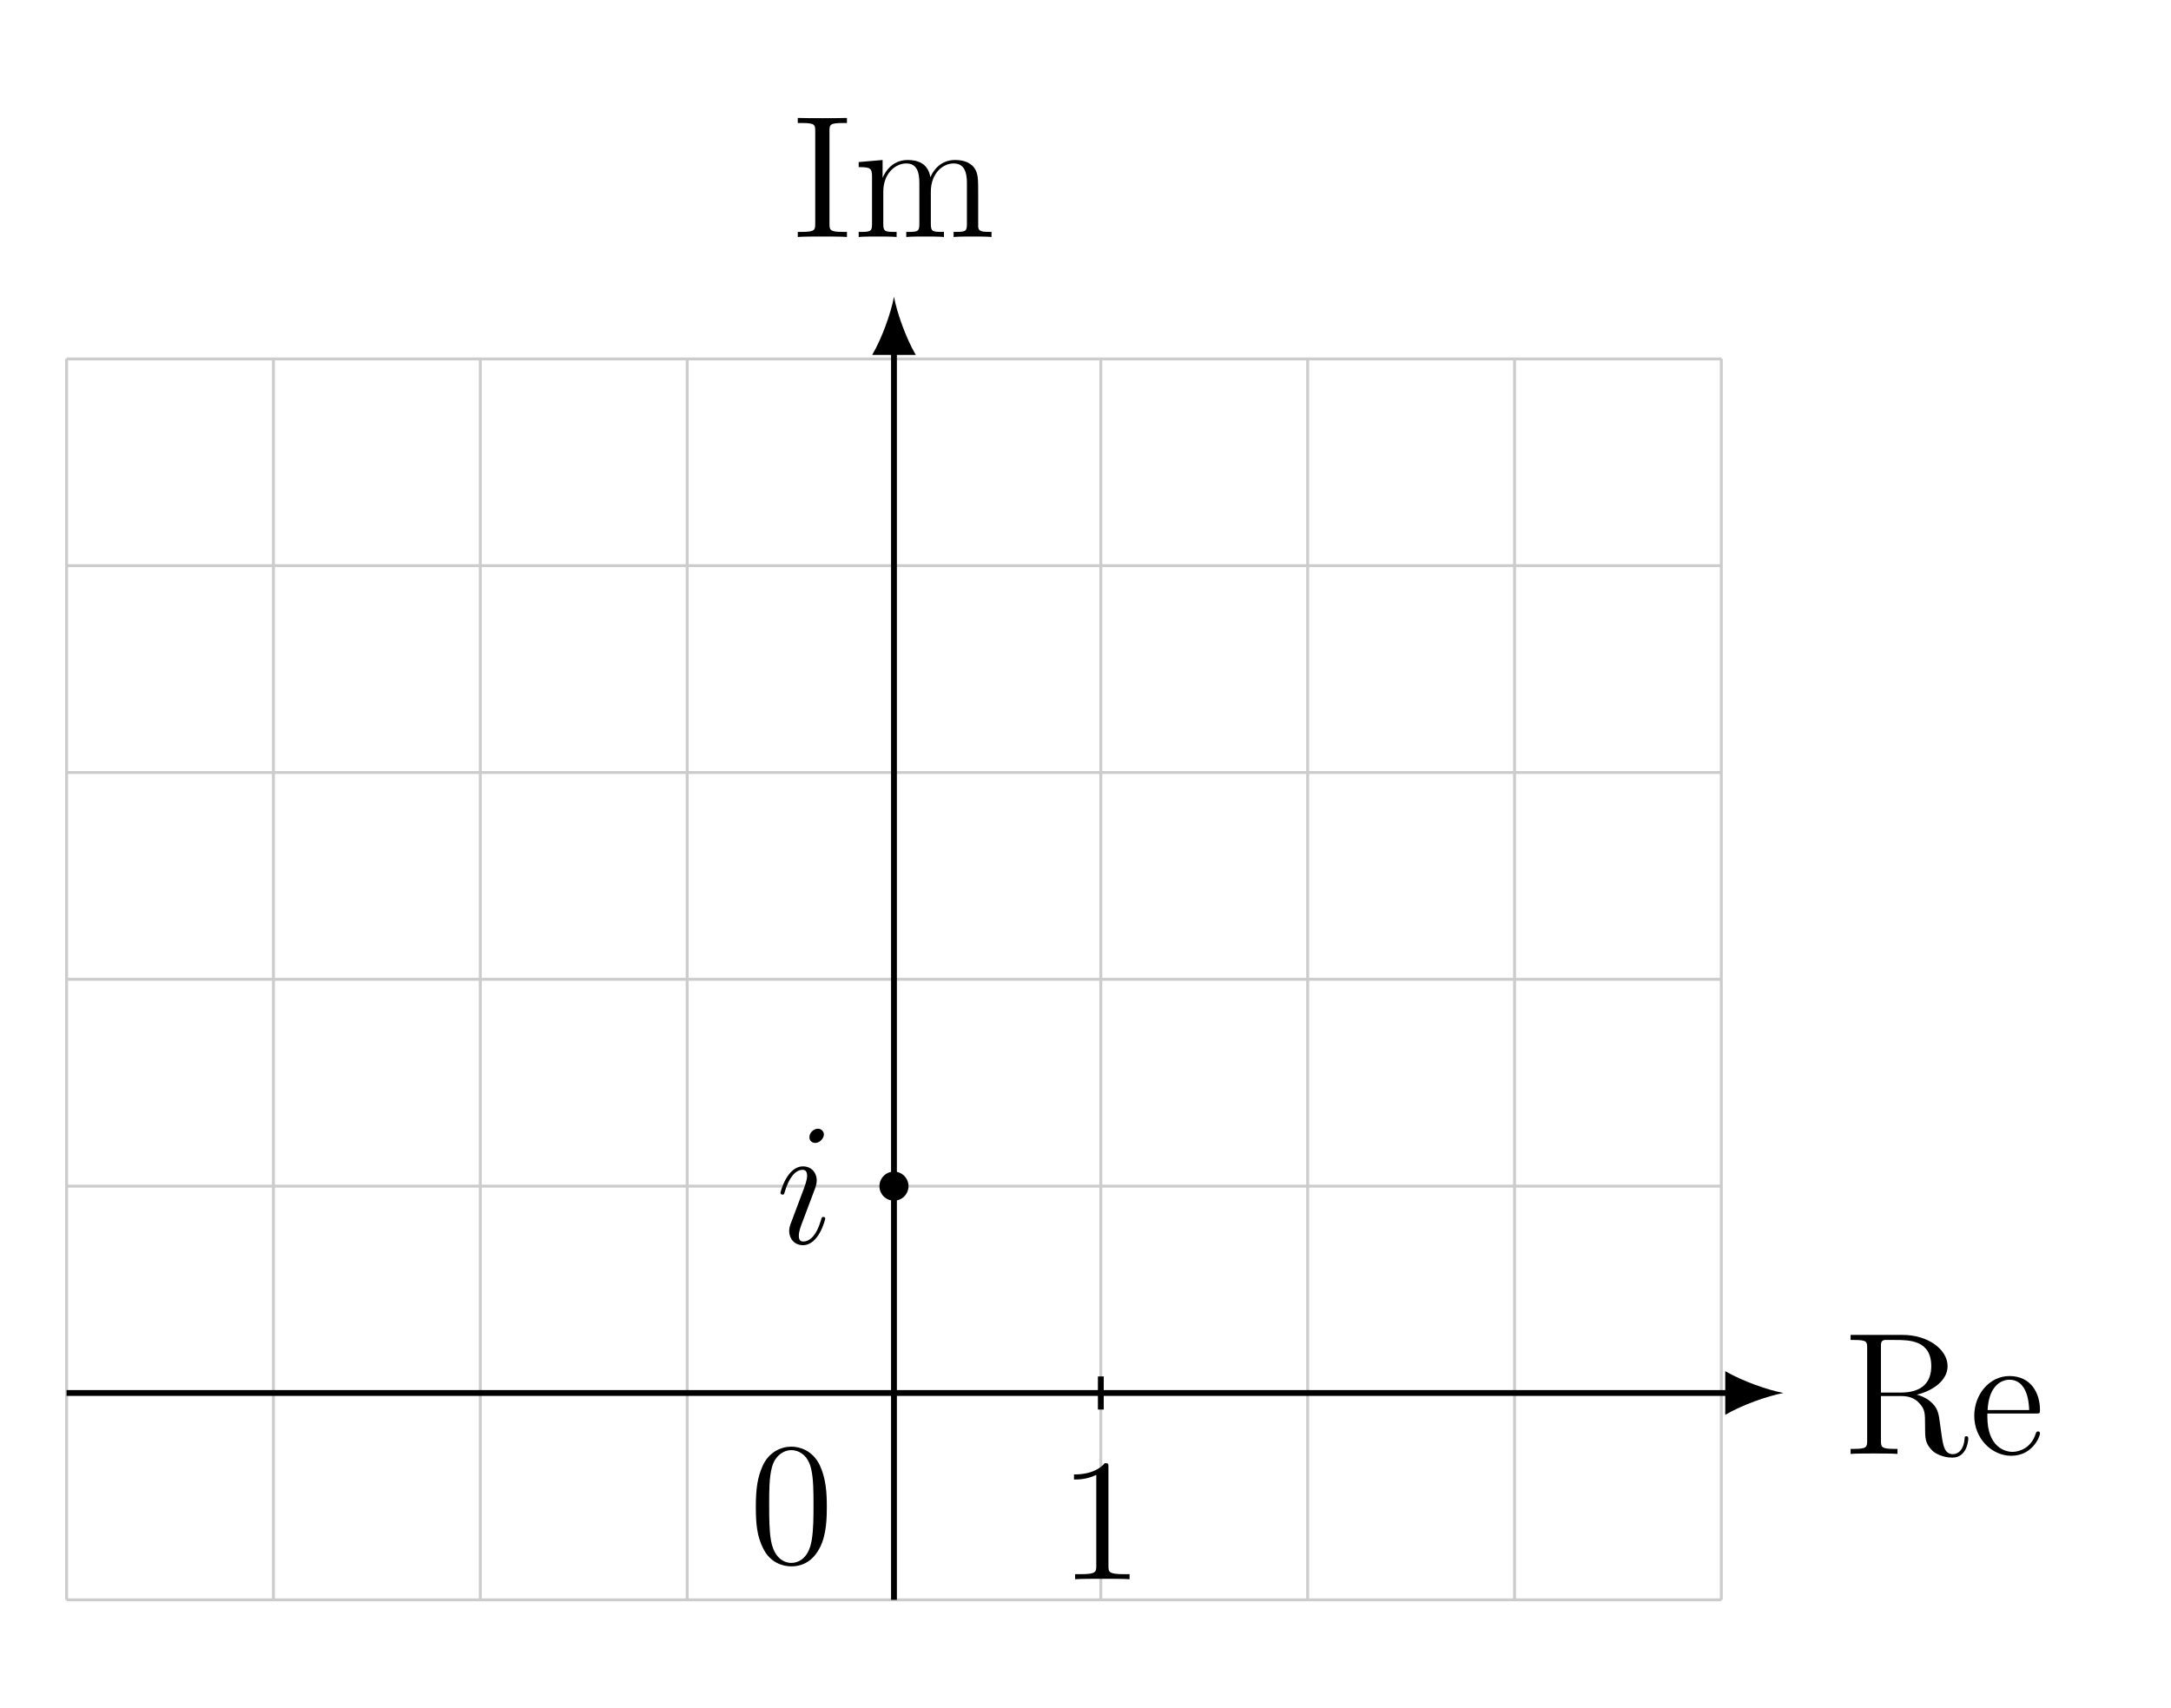
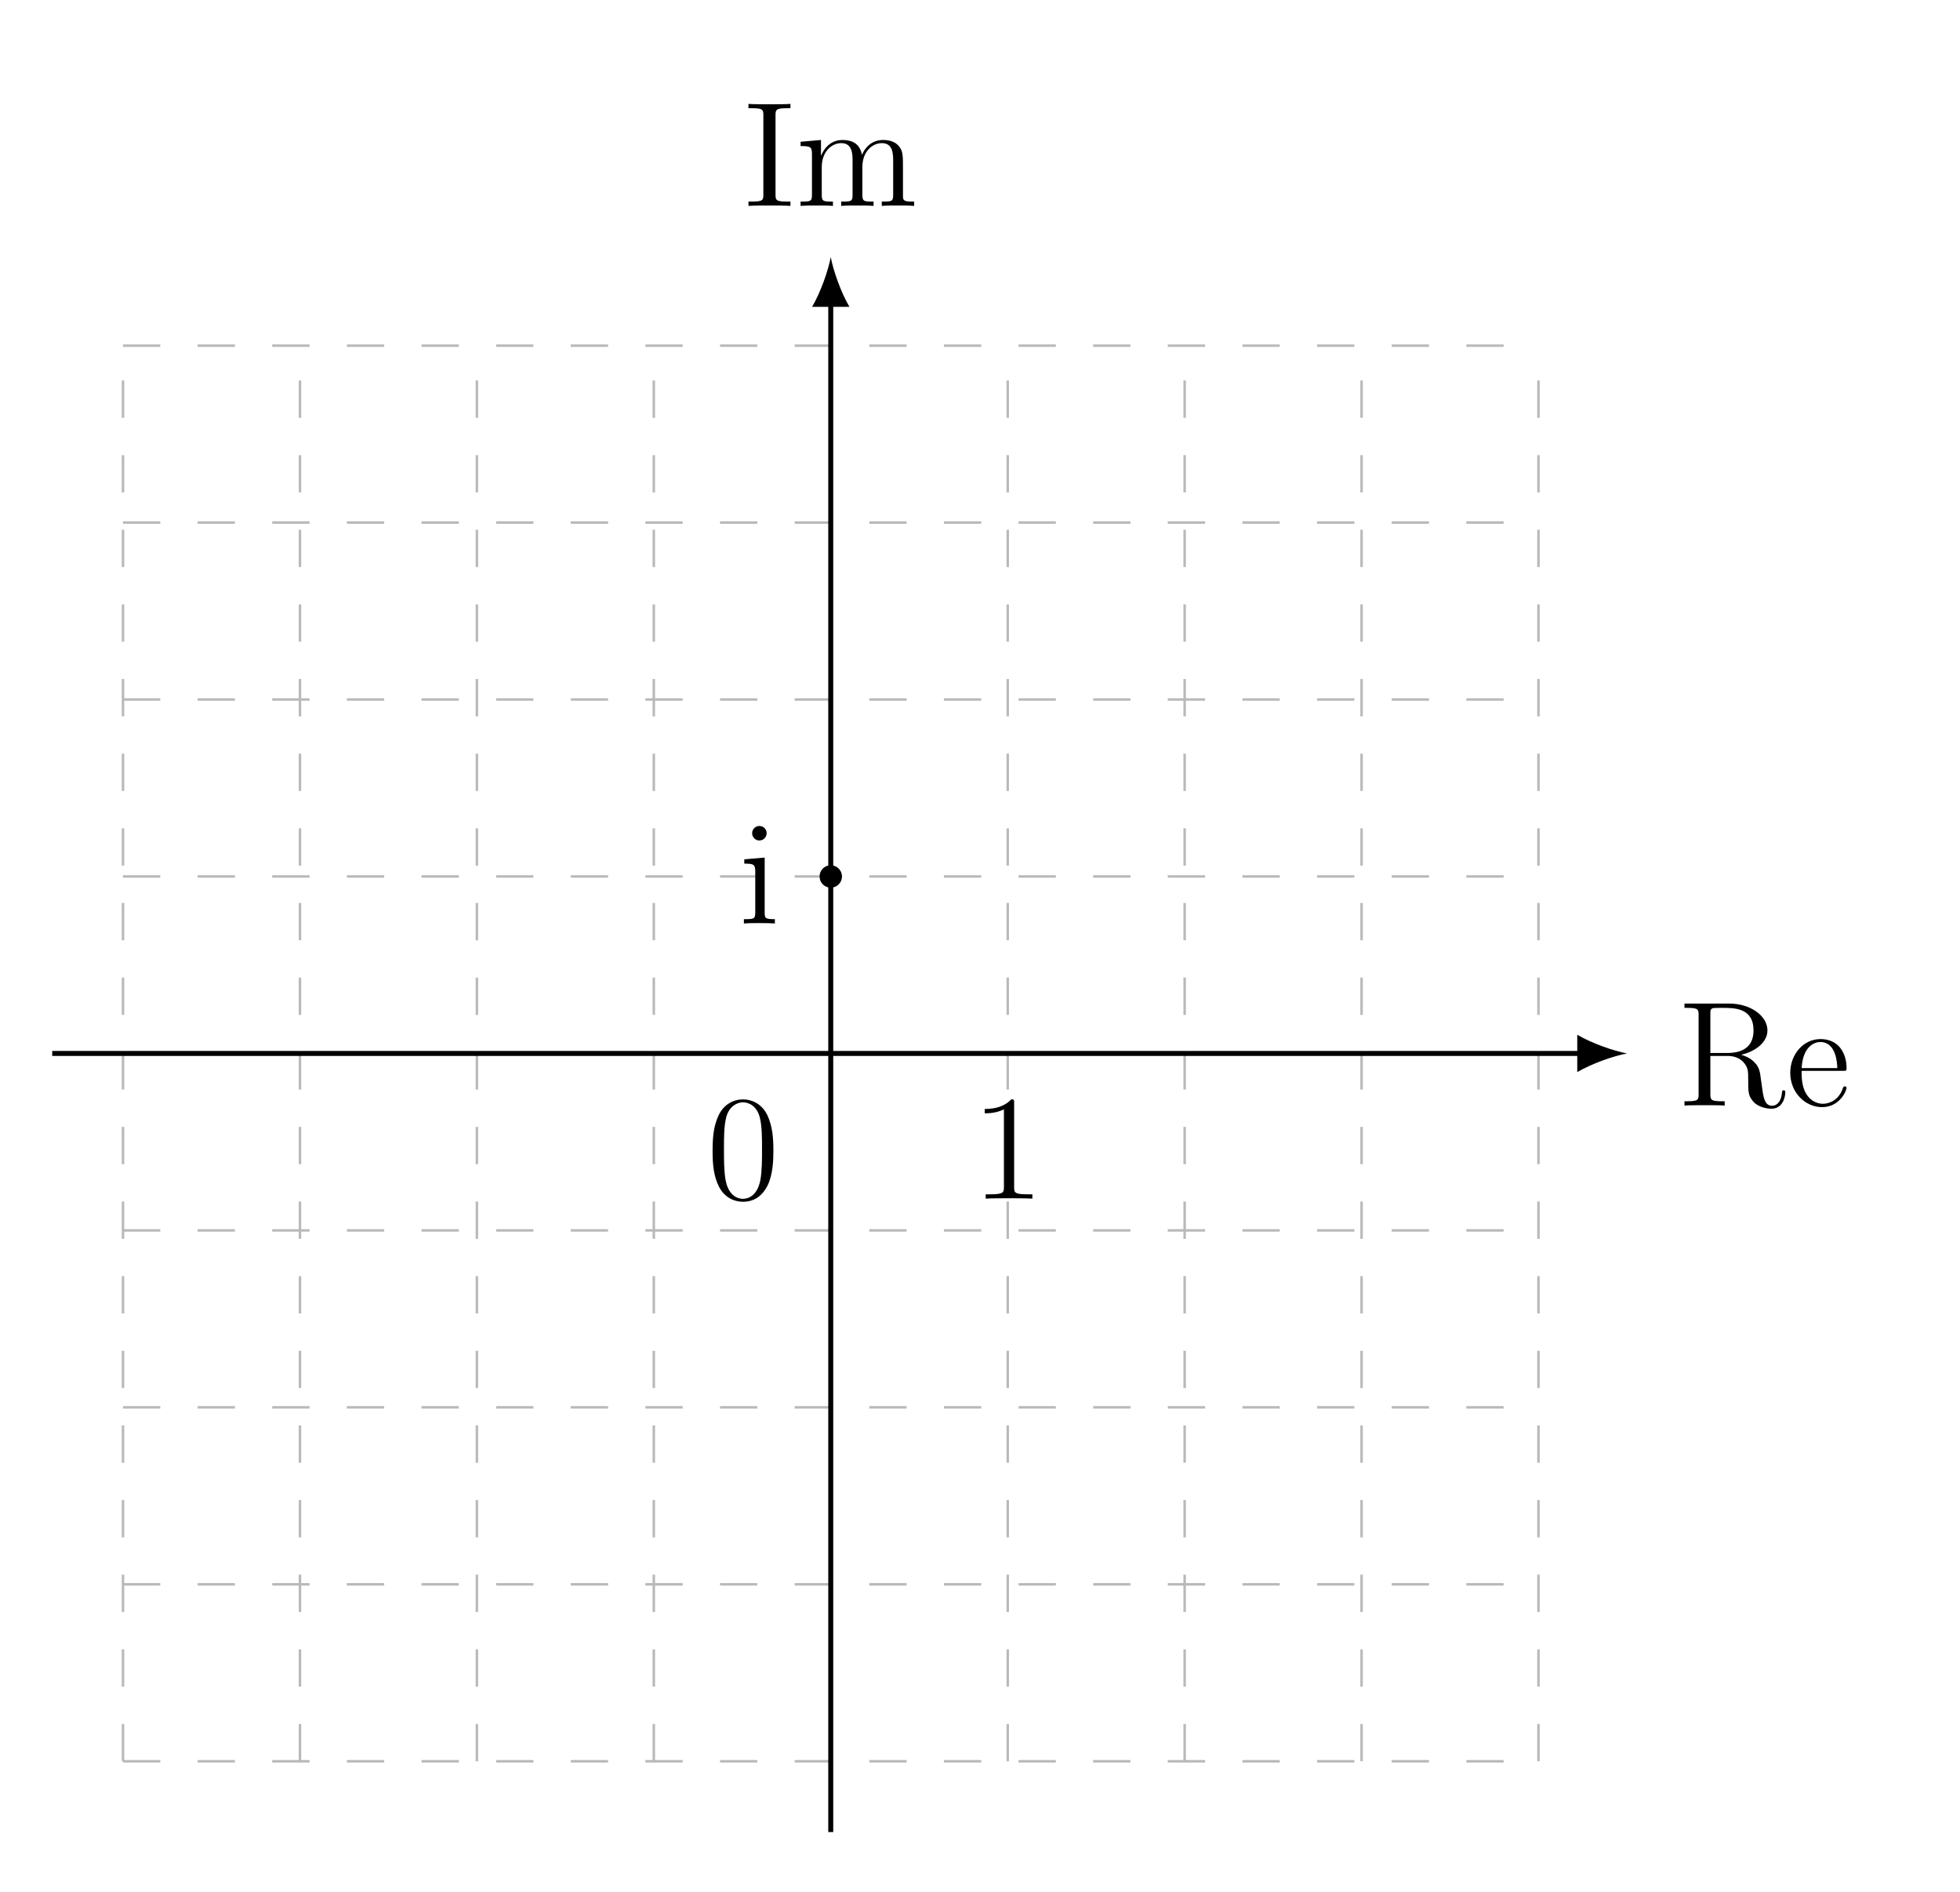
- <svg xmlns="http://www.w3.org/2000/svg" xmlns:xlink="http://www.w3.org/1999/xlink" width="147.627pt" height="116.108pt" viewBox="0 0 147.627 116.108" version="1.2">
+ <svg xmlns="http://www.w3.org/2000/svg" xmlns:xlink="http://www.w3.org/1999/xlink" width="156.13pt" height="150.666pt" viewBox="0 0 156.13 150.666" version="1.2">
  <defs>
    <g>
      <symbol overflow="visible" id="glyph0-0">
        <path style="stroke:none;" d="" />
      </symbol>
      <symbol overflow="visible" id="glyph0-1">
-         <path style="stroke:none;" d="M 8.5 -1.031 C 8.5 -1.109 8.5 -1.203 8.375 -1.203 C 8.25 -1.203 8.25 -1.141 8.25 -1.016 C 8.188 -0.312 7.844 0.016 7.453 0.016 C 6.906 0.016 6.797 -0.547 6.703 -1.172 L 6.578 -2.062 C 6.5 -2.656 6.453 -3.031 6.094 -3.406 C 5.969 -3.531 5.656 -3.859 5 -4.031 C 6.172 -4.312 7.094 -5.047 7.094 -5.969 C 7.094 -7.109 5.75 -8.094 4.047 -8.094 L 0.5 -8.094 L 0.5 -7.75 L 0.734 -7.75 C 1.594 -7.75 1.625 -7.641 1.625 -7.203 L 1.625 -0.906 C 1.625 -0.469 1.594 -0.344 0.734 -0.344 L 0.5 -0.344 L 0.5 0 C 0.766 -0.031 1.75 -0.031 2.094 -0.031 C 2.438 -0.031 3.422 -0.031 3.688 0 L 3.688 -0.344 L 3.453 -0.344 C 2.594 -0.344 2.562 -0.469 2.562 -0.906 L 2.562 -3.938 L 3.938 -3.938 C 4.406 -3.938 4.844 -3.812 5.156 -3.469 C 5.562 -3.031 5.562 -2.781 5.562 -1.953 C 5.562 -1.016 5.562 -0.719 6.078 -0.203 C 6.266 -0.031 6.766 0.25 7.422 0.25 C 8.344 0.25 8.5 -0.781 8.5 -1.031 Z M 5.984 -5.969 C 5.984 -4.938 5.438 -4.172 3.891 -4.172 L 2.562 -4.172 L 2.562 -7.281 C 2.562 -7.547 2.562 -7.703 2.812 -7.75 C 2.922 -7.75 3.266 -7.75 3.516 -7.75 C 4.469 -7.75 5.984 -7.75 5.984 -5.969 Z M 5.984 -5.969 " />
+         <path style="stroke:none;" d="M 8.531 -1.031 C 8.531 -1.109 8.531 -1.219 8.391 -1.219 C 8.281 -1.219 8.281 -1.141 8.266 -1.016 C 8.203 -0.312 7.859 0.016 7.484 0.016 C 6.938 0.016 6.812 -0.547 6.719 -1.172 L 6.594 -2.062 C 6.516 -2.656 6.469 -3.047 6.109 -3.406 C 5.984 -3.547 5.672 -3.859 5.016 -4.047 C 6.188 -4.312 7.109 -5.062 7.109 -5.984 C 7.109 -7.141 5.766 -8.125 4.062 -8.125 L 0.5 -8.125 L 0.5 -7.781 L 0.734 -7.781 C 1.594 -7.781 1.625 -7.656 1.625 -7.219 L 1.625 -0.906 C 1.625 -0.469 1.594 -0.344 0.734 -0.344 L 0.5 -0.344 L 0.5 0 C 0.766 -0.031 1.75 -0.031 2.094 -0.031 C 2.438 -0.031 3.422 -0.031 3.703 0 L 3.703 -0.344 L 3.453 -0.344 C 2.609 -0.344 2.562 -0.469 2.562 -0.906 L 2.562 -3.953 L 3.953 -3.953 C 4.406 -3.953 4.844 -3.812 5.172 -3.484 C 5.578 -3.031 5.578 -2.781 5.578 -1.969 C 5.578 -1.016 5.578 -0.719 6.094 -0.203 C 6.281 -0.031 6.781 0.25 7.438 0.25 C 8.375 0.25 8.531 -0.781 8.531 -1.031 Z M 6 -5.984 C 6 -4.953 5.453 -4.188 3.906 -4.188 L 2.562 -4.188 L 2.562 -7.297 C 2.562 -7.578 2.562 -7.719 2.812 -7.766 C 2.922 -7.781 3.281 -7.781 3.516 -7.781 C 4.484 -7.781 6 -7.781 6 -5.984 Z M 6 -5.984 " />
      </symbol>
      <symbol overflow="visible" id="glyph0-2">
-         <path style="stroke:none;" d="M 4.828 -1.406 C 4.828 -1.484 4.766 -1.531 4.703 -1.531 C 4.594 -1.531 4.578 -1.469 4.547 -1.406 C 4.25 -0.422 3.453 -0.141 2.953 -0.141 C 2.453 -0.141 1.25 -0.469 1.25 -2.531 L 1.25 -2.75 L 4.547 -2.75 C 4.797 -2.75 4.828 -2.75 4.828 -2.984 C 4.828 -4.172 4.188 -5.297 2.75 -5.297 C 1.406 -5.297 0.359 -4.062 0.359 -2.594 C 0.359 -1.031 1.562 0.125 2.875 0.125 C 4.297 0.125 4.828 -1.156 4.828 -1.406 Z M 4.094 -2.984 L 1.266 -2.984 C 1.359 -4.844 2.406 -5.047 2.734 -5.047 C 4.016 -5.047 4.078 -3.375 4.094 -2.984 Z M 4.094 -2.984 " />
+         <path style="stroke:none;" d="M 4.844 -1.422 C 4.844 -1.484 4.781 -1.531 4.703 -1.531 C 4.609 -1.531 4.594 -1.469 4.562 -1.422 C 4.25 -0.422 3.453 -0.141 2.953 -0.141 C 2.469 -0.141 1.266 -0.469 1.266 -2.531 L 1.266 -2.766 L 4.547 -2.766 C 4.812 -2.766 4.844 -2.766 4.844 -2.984 C 4.844 -4.188 4.203 -5.297 2.766 -5.297 C 1.406 -5.297 0.359 -4.078 0.359 -2.609 C 0.359 -1.031 1.562 0.125 2.891 0.125 C 4.297 0.125 4.844 -1.172 4.844 -1.422 Z M 4.109 -2.984 L 1.266 -2.984 C 1.375 -4.844 2.406 -5.062 2.75 -5.062 C 4.016 -5.062 4.094 -3.391 4.109 -2.984 Z M 4.109 -2.984 " />
      </symbol>
      <symbol overflow="visible" id="glyph0-3">
-         <path style="stroke:none;" d="M 3.766 0 L 3.766 -0.344 L 3.5 -0.344 C 2.609 -0.344 2.578 -0.469 2.578 -0.906 L 2.578 -7.203 C 2.578 -7.641 2.609 -7.75 3.5 -7.75 L 3.766 -7.75 L 3.766 -8.094 C 3.469 -8.078 2.453 -8.078 2.094 -8.078 C 1.75 -8.078 0.719 -8.078 0.422 -8.094 L 0.422 -7.75 L 0.688 -7.75 C 1.578 -7.75 1.609 -7.641 1.609 -7.203 L 1.609 -0.906 C 1.609 -0.469 1.578 -0.344 0.688 -0.344 L 0.422 -0.344 L 0.422 0 C 0.719 -0.031 1.734 -0.031 2.094 -0.031 C 2.438 -0.031 3.469 -0.031 3.766 0 Z M 3.766 0 " />
+         <path style="stroke:none;" d="M 3.766 0 L 3.766 -0.344 L 3.5 -0.344 C 2.609 -0.344 2.578 -0.469 2.578 -0.906 L 2.578 -7.219 C 2.578 -7.656 2.609 -7.781 3.5 -7.781 L 3.766 -7.781 L 3.766 -8.125 C 3.484 -8.094 2.469 -8.094 2.109 -8.094 C 1.75 -8.094 0.719 -8.094 0.422 -8.125 L 0.422 -7.781 L 0.688 -7.781 C 1.578 -7.781 1.609 -7.656 1.609 -7.219 L 1.609 -0.906 C 1.609 -0.469 1.578 -0.344 0.688 -0.344 L 0.422 -0.344 L 0.422 0 C 0.719 -0.031 1.734 -0.031 2.094 -0.031 C 2.453 -0.031 3.484 -0.031 3.766 0 Z M 3.766 0 " />
      </symbol>
      <symbol overflow="visible" id="glyph0-4">
-         <path style="stroke:none;" d="M 9.406 0 L 9.406 -0.344 C 8.812 -0.344 8.516 -0.344 8.5 -0.703 L 8.5 -2.875 C 8.5 -3.984 8.5 -4.312 8.234 -4.703 C 7.891 -5.156 7.328 -5.234 6.922 -5.234 C 5.938 -5.234 5.438 -4.516 5.25 -4.062 C 5.094 -4.969 4.453 -5.234 3.703 -5.234 C 2.547 -5.234 2.094 -4.25 2 -4.016 L 2 -5.234 L 0.375 -5.094 L 0.375 -4.75 C 1.188 -4.75 1.281 -4.672 1.281 -4.094 L 1.281 -0.875 C 1.281 -0.344 1.156 -0.344 0.375 -0.344 L 0.375 0 C 0.688 -0.031 1.328 -0.031 1.656 -0.031 C 2 -0.031 2.641 -0.031 2.953 0 L 2.953 -0.344 C 2.188 -0.344 2.047 -0.344 2.047 -0.875 L 2.047 -3.078 C 2.047 -4.328 2.875 -5 3.609 -5 C 4.344 -5 4.5 -4.391 4.5 -3.672 L 4.5 -0.875 C 4.5 -0.344 4.375 -0.344 3.609 -0.344 L 3.609 0 C 3.906 -0.031 4.547 -0.031 4.891 -0.031 C 5.234 -0.031 5.875 -0.031 6.172 0 L 6.172 -0.344 C 5.422 -0.344 5.281 -0.344 5.281 -0.875 L 5.281 -3.078 C 5.281 -4.328 6.094 -5 6.828 -5 C 7.562 -5 7.734 -4.391 7.734 -3.672 L 7.734 -0.875 C 7.734 -0.344 7.609 -0.344 6.828 -0.344 L 6.828 0 C 7.141 -0.031 7.781 -0.031 8.109 -0.031 C 8.453 -0.031 9.094 -0.031 9.406 0 Z M 9.406 0 " />
+         <path style="stroke:none;" d="M 9.422 0 L 9.422 -0.344 C 8.828 -0.344 8.531 -0.344 8.531 -0.703 L 8.531 -2.891 C 8.531 -4 8.531 -4.328 8.25 -4.703 C 7.906 -5.172 7.344 -5.25 6.938 -5.25 C 5.953 -5.25 5.453 -4.531 5.266 -4.062 C 5.094 -4.984 4.453 -5.25 3.703 -5.25 C 2.562 -5.25 2.109 -4.25 2.016 -4.016 L 2 -4.016 L 2 -5.25 L 0.375 -5.109 L 0.375 -4.766 C 1.188 -4.766 1.281 -4.688 1.281 -4.109 L 1.281 -0.875 C 1.281 -0.344 1.156 -0.344 0.375 -0.344 L 0.375 0 C 0.688 -0.031 1.328 -0.031 1.672 -0.031 C 2.016 -0.031 2.656 -0.031 2.953 0 L 2.953 -0.344 C 2.203 -0.344 2.062 -0.344 2.062 -0.875 L 2.062 -3.094 C 2.062 -4.344 2.875 -5 3.609 -5 C 4.359 -5 4.516 -4.406 4.516 -3.672 L 4.516 -0.875 C 4.516 -0.344 4.391 -0.344 3.609 -0.344 L 3.609 0 C 3.922 -0.031 4.562 -0.031 4.906 -0.031 C 5.25 -0.031 5.891 -0.031 6.188 0 L 6.188 -0.344 C 5.438 -0.344 5.297 -0.344 5.297 -0.875 L 5.297 -3.094 C 5.297 -4.344 6.109 -5 6.844 -5 C 7.594 -5 7.75 -4.406 7.75 -3.672 L 7.75 -0.875 C 7.75 -0.344 7.625 -0.344 6.844 -0.344 L 6.844 0 C 7.156 -0.031 7.797 -0.031 8.141 -0.031 C 8.484 -0.031 9.125 -0.031 9.422 0 Z M 9.422 0 " />
      </symbol>
      <symbol overflow="visible" id="glyph0-5">
-         <path style="stroke:none;" d="M 4.859 0 L 4.859 -0.344 L 4.5 -0.344 C 3.453 -0.344 3.422 -0.484 3.422 -0.906 L 3.422 -7.609 C 3.422 -7.875 3.422 -7.891 3.172 -7.891 C 2.891 -7.562 2.297 -7.125 1.078 -7.125 L 1.078 -6.781 C 1.359 -6.781 1.938 -6.781 2.594 -7.094 L 2.594 -0.906 C 2.594 -0.484 2.562 -0.344 1.516 -0.344 L 1.156 -0.344 L 1.156 0 C 1.469 -0.031 2.625 -0.031 3.016 -0.031 C 3.406 -0.031 4.547 -0.031 4.859 0 Z M 4.859 0 " />
+         <path style="stroke:none;" d="M 5.328 -3.812 C 5.328 -4.797 5.266 -5.75 4.844 -6.656 C 4.359 -7.641 3.5 -7.906 2.906 -7.906 C 2.219 -7.906 1.375 -7.562 0.938 -6.578 C 0.609 -5.828 0.484 -5.094 0.484 -3.812 C 0.484 -2.656 0.578 -1.781 1 -0.938 C 1.469 -0.031 2.281 0.25 2.906 0.25 C 3.938 0.25 4.531 -0.375 4.875 -1.062 C 5.297 -1.953 5.328 -3.109 5.328 -3.812 Z M 4.422 -3.953 C 4.422 -3.156 4.422 -2.25 4.297 -1.516 C 4.062 -0.219 3.312 0.016 2.906 0.016 C 2.516 0.016 1.75 -0.203 1.516 -1.5 C 1.391 -2.219 1.391 -3.109 1.391 -3.953 C 1.391 -4.922 1.391 -5.797 1.578 -6.5 C 1.781 -7.297 2.391 -7.672 2.906 -7.672 C 3.359 -7.672 4.047 -7.391 4.266 -6.375 C 4.422 -5.703 4.422 -4.75 4.422 -3.953 Z M 4.422 -3.953 " />
      </symbol>
      <symbol overflow="visible" id="glyph0-6">
-         <path style="stroke:none;" d="M 5.312 -3.797 C 5.312 -4.781 5.25 -5.734 4.828 -6.641 C 4.344 -7.625 3.484 -7.891 2.906 -7.891 C 2.219 -7.891 1.375 -7.547 0.938 -6.562 C 0.609 -5.812 0.484 -5.078 0.484 -3.797 C 0.484 -2.641 0.562 -1.781 1 -0.938 C 1.453 -0.031 2.281 0.25 2.891 0.25 C 3.922 0.25 4.516 -0.375 4.859 -1.062 C 5.297 -1.938 5.312 -3.109 5.312 -3.797 Z M 4.406 -3.938 C 4.406 -3.141 4.406 -2.234 4.281 -1.516 C 4.062 -0.219 3.312 0.016 2.891 0.016 C 2.516 0.016 1.75 -0.203 1.516 -1.5 C 1.391 -2.203 1.391 -3.109 1.391 -3.938 C 1.391 -4.906 1.391 -5.781 1.578 -6.484 C 1.781 -7.281 2.391 -7.656 2.891 -7.656 C 3.344 -7.656 4.031 -7.375 4.25 -6.359 C 4.406 -5.688 4.406 -4.75 4.406 -3.938 Z M 4.406 -3.938 " />
+         <path style="stroke:none;" d="M 4.875 0 L 4.875 -0.344 L 4.5 -0.344 C 3.453 -0.344 3.422 -0.484 3.422 -0.922 L 3.422 -7.625 C 3.422 -7.891 3.422 -7.906 3.188 -7.906 C 2.906 -7.594 2.312 -7.141 1.078 -7.141 L 1.078 -6.797 C 1.359 -6.797 1.953 -6.797 2.609 -7.109 L 2.609 -0.922 C 2.609 -0.484 2.562 -0.344 1.516 -0.344 L 1.156 -0.344 L 1.156 0 C 1.469 -0.031 2.625 -0.031 3.016 -0.031 C 3.406 -0.031 4.547 -0.031 4.875 0 Z M 4.875 0 " />
      </symbol>
-       <symbol overflow="visible" id="glyph1-0">
-         <path style="stroke:none;" d="" />
-       </symbol>
-       <symbol overflow="visible" id="glyph1-1">
-         <path style="stroke:none;" d="M 3.359 -1.703 C 3.359 -1.75 3.312 -1.797 3.234 -1.797 C 3.125 -1.797 3.125 -1.766 3.062 -1.562 C 2.75 -0.484 2.266 -0.125 1.875 -0.125 C 1.734 -0.125 1.562 -0.156 1.562 -0.516 C 1.562 -0.828 1.703 -1.188 1.844 -1.547 L 2.672 -3.75 C 2.703 -3.844 2.781 -4.062 2.781 -4.281 C 2.781 -4.781 2.438 -5.234 1.844 -5.234 C 0.766 -5.234 0.312 -3.516 0.312 -3.422 C 0.312 -3.375 0.375 -3.312 0.453 -3.312 C 0.562 -3.312 0.562 -3.359 0.609 -3.516 C 0.906 -4.516 1.359 -5 1.812 -5 C 1.922 -5 2.125 -4.984 2.125 -4.594 C 2.125 -4.297 1.969 -3.906 1.875 -3.641 C 1.453 -2.531 1.453 -2.516 1.047 -1.438 C 0.969 -1.25 0.906 -1.062 0.906 -0.844 C 0.906 -0.312 1.266 0.125 1.844 0.125 C 2.922 0.125 3.359 -1.609 3.359 -1.703 Z M 3.266 -7.406 C 3.266 -7.578 3.125 -7.797 2.859 -7.797 C 2.578 -7.797 2.281 -7.531 2.281 -7.219 C 2.281 -6.922 2.531 -6.828 2.672 -6.828 C 2.984 -6.828 3.266 -7.141 3.266 -7.406 Z M 3.266 -7.406 " />
+       <symbol overflow="visible" id="glyph0-7">
+         <path style="stroke:none;" d="M 2.859 0 L 2.859 -0.344 C 2.094 -0.344 2.047 -0.406 2.047 -0.875 L 2.047 -5.25 L 0.422 -5.109 L 0.422 -4.766 C 1.188 -4.766 1.297 -4.703 1.297 -4.109 L 1.297 -0.875 C 1.297 -0.344 1.172 -0.344 0.391 -0.344 L 0.391 0 C 0.719 -0.031 1.297 -0.031 1.641 -0.031 C 1.766 -0.031 2.469 -0.031 2.859 0 Z M 2.203 -7.188 C 2.203 -7.531 1.922 -7.766 1.625 -7.766 C 1.297 -7.766 1.047 -7.5 1.047 -7.188 C 1.047 -6.875 1.312 -6.609 1.609 -6.609 C 1.969 -6.609 2.203 -6.891 2.203 -7.188 Z M 2.203 -7.188 " />
      </symbol>
    </g>
  </defs>
  <g id="surface1">
-     <path style="fill:none;stroke-width:0.199;stroke-linecap:butt;stroke-linejoin:miter;stroke:rgb(79.999%,79.999%,79.999%);stroke-opacity:1;stroke-miterlimit:10;" d="M -56.695 -14.175 L 56.692 -14.175 M -56.695 -0 L 56.692 -0 M -56.695 14.174 L 56.692 14.174 M -56.695 28.349 L 56.692 28.349 M -56.695 42.519 L 56.692 42.519 M -56.695 56.694 L 56.692 56.694 M -56.695 70.86 L 56.692 70.86 M -56.695 -14.175 L -56.695 70.868 M -42.521 -14.175 L -42.521 70.868 M -28.347 -14.175 L -28.347 70.868 M -14.172 -14.175 L -14.172 70.868 M -0.001 -14.175 L -0.001 70.868 M 14.173 -14.175 L 14.173 70.868 M 28.347 -14.175 L 28.347 70.868 M 42.522 -14.175 L 42.522 70.868 M 56.689 -14.175 L 56.689 70.868 " transform="matrix(0.992376,0,0,-0.992376,60.79055,94.73023)" />
-     <path style="fill:none;stroke-width:0.399;stroke-linecap:butt;stroke-linejoin:miter;stroke:rgb(0%,0%,0%);stroke-opacity:1;stroke-miterlimit:10;" d="M -56.695 -0 L 57.358 -0 " transform="matrix(0.992376,0,0,-0.992376,60.79055,94.73023)" />
-     <path style=" stroke:none;fill-rule:nonzero;fill:rgb(0%,0%,0%);fill-opacity:1;" d="M 121.273 94.73 C 120.219 94.531 118.504 93.938 117.316 93.246 L 117.316 96.215 C 118.504 95.52 120.219 94.93 121.273 94.73 " />
+     <path style="fill:none;stroke-width:0.199;stroke-linecap:butt;stroke-linejoin:miter;stroke:rgb(72.499%,72.499%,72.499%);stroke-opacity:1;stroke-dasharray:2.989,2.989;stroke-miterlimit:10;" d="M -56.695 -56.694 L 56.696 -56.694 M -56.695 -42.522 L 56.696 -42.522 M -56.695 -28.346 L 56.696 -28.346 M -56.695 -14.173 L 56.696 -14.173 M -56.695 -0.001 L 56.696 -0.001 M -56.695 14.175 L 56.696 14.175 M -56.695 28.347 L 56.696 28.347 M -56.695 42.52 L 56.696 42.52 M -56.695 56.688 L 56.696 56.688 M -56.695 -56.694 L -56.695 56.692 M -42.518 -56.694 L -42.518 56.692 M -28.346 -56.694 L -28.346 56.692 M -14.174 -56.694 L -14.174 56.692 M -0.001 -56.694 L -0.001 56.692 M 14.175 -56.694 L 14.175 56.692 M 28.347 -56.694 L 28.347 56.692 M 42.519 -56.694 L 42.519 56.692 M 56.688 -56.694 L 56.688 56.692 " transform="matrix(0.994459,0,0,-0.994459,66.17724,83.90523)" />
+     <path style="fill:none;stroke-width:0.399;stroke-linecap:butt;stroke-linejoin:miter;stroke:rgb(0%,0%,0%);stroke-opacity:1;stroke-miterlimit:10;" d="M -62.363 -0.001 L 60.195 -0.001 " transform="matrix(0.994459,0,0,-0.994459,66.17724,83.90523)" />
+     <path style=" stroke:none;fill-rule:nonzero;fill:rgb(0%,0%,0%);fill-opacity:1;" d="M 129.605 83.906 C 128.547 83.707 126.828 83.113 125.641 82.418 L 125.641 85.391 C 126.828 84.699 128.547 84.102 129.605 83.906 " />
    <g style="fill:rgb(0%,0%,0%);fill-opacity:1;">
-       <use xlink:href="#glyph0-1" x="125.341" y="98.875" />
-       <use xlink:href="#glyph0-2" x="133.89" y="98.875" />
+       <use xlink:href="#glyph0-1" x="133.682" y="88.058" />
+       <use xlink:href="#glyph0-2" x="142.249" y="88.058" />
    </g>
-     <path style="fill:none;stroke-width:0.399;stroke-linecap:butt;stroke-linejoin:miter;stroke:rgb(0%,0%,0%);stroke-opacity:1;stroke-miterlimit:10;" d="M -0.001 -14.175 L -0.001 71.533 " transform="matrix(0.992376,0,0,-0.992376,60.79055,94.73023)" />
-     <path style=" stroke:none;fill-rule:nonzero;fill:rgb(0%,0%,0%);fill-opacity:1;" d="M 60.789 20.184 C 60.594 21.238 60 22.953 59.309 24.137 L 62.273 24.137 C 61.582 22.953 60.988 21.238 60.789 20.184 " />
+     <path style="fill:none;stroke-width:0.399;stroke-linecap:butt;stroke-linejoin:miter;stroke:rgb(0%,0%,0%);stroke-opacity:1;stroke-miterlimit:10;" d="M -0.001 -62.362 L -0.001 60.192 " transform="matrix(0.994459,0,0,-0.994459,66.17724,83.90523)" />
+     <path style=" stroke:none;fill-rule:nonzero;fill:rgb(0%,0%,0%);fill-opacity:1;" d="M 66.176 20.477 C 65.98 21.535 65.383 23.254 64.691 24.441 L 67.664 24.441 C 66.969 23.254 66.375 21.535 66.176 20.477 " />
    <g style="fill:rgb(0%,0%,0%);fill-opacity:1;">
-       <use xlink:href="#glyph0-3" x="53.826" y="16.115" />
-       <use xlink:href="#glyph0-4" x="58.016" y="16.115" />
-     </g>
-     <path style=" stroke:none;fill-rule:nonzero;fill:rgb(0%,0%,0%);fill-opacity:1;" d="M 61.777 80.664 C 61.777 80.117 61.336 79.676 60.789 79.676 C 60.246 79.676 59.801 80.117 59.801 80.664 C 59.801 81.211 60.246 81.652 60.789 81.652 C 61.336 81.652 61.777 81.211 61.777 80.664 Z M 61.777 80.664 " />
-     <g style="fill:rgb(0%,0%,0%);fill-opacity:1;">
-       <use xlink:href="#glyph1-1" x="52.758" y="84.554" />
-     </g>
-     <path style="fill:none;stroke-width:0.399;stroke-linecap:butt;stroke-linejoin:miter;stroke:rgb(0%,0%,0%);stroke-opacity:1;stroke-miterlimit:10;" d="M 14.173 1.133 L 14.173 -1.134 " transform="matrix(0.992376,0,0,-0.992376,60.79055,94.73023)" />
-     <g style="fill:rgb(0%,0%,0%);fill-opacity:1;">
-       <use xlink:href="#glyph0-5" x="71.952" y="107.396" />
+       <use xlink:href="#glyph0-3" x="59.199" y="16.4" />
+       <use xlink:href="#glyph0-4" x="63.398" y="16.4" />
    </g>
    <g style="fill:rgb(0%,0%,0%);fill-opacity:1;">
-       <use xlink:href="#glyph0-6" x="50.912" y="106.271" />
+       <use xlink:href="#glyph0-5" x="56.279" y="95.47" />
+     </g>
+     <g style="fill:rgb(0%,0%,0%);fill-opacity:1;">
+       <use xlink:href="#glyph0-6" x="77.362" y="95.47" />
+     </g>
+     <path style=" stroke:none;fill-rule:nonzero;fill:rgb(0%,0%,0%);fill-opacity:1;" d="M 67.07 69.809 C 67.07 69.316 66.668 68.918 66.176 68.918 C 65.684 68.918 65.285 69.316 65.285 69.809 C 65.285 70.305 65.684 70.703 66.176 70.703 C 66.668 70.703 67.07 70.305 67.07 69.809 Z M 67.07 69.809 " />
+     <g style="fill:rgb(0%,0%,0%);fill-opacity:1;">
+       <use xlink:href="#glyph0-7" x="58.866" y="73.554" />
    </g>
  </g>
</svg>
